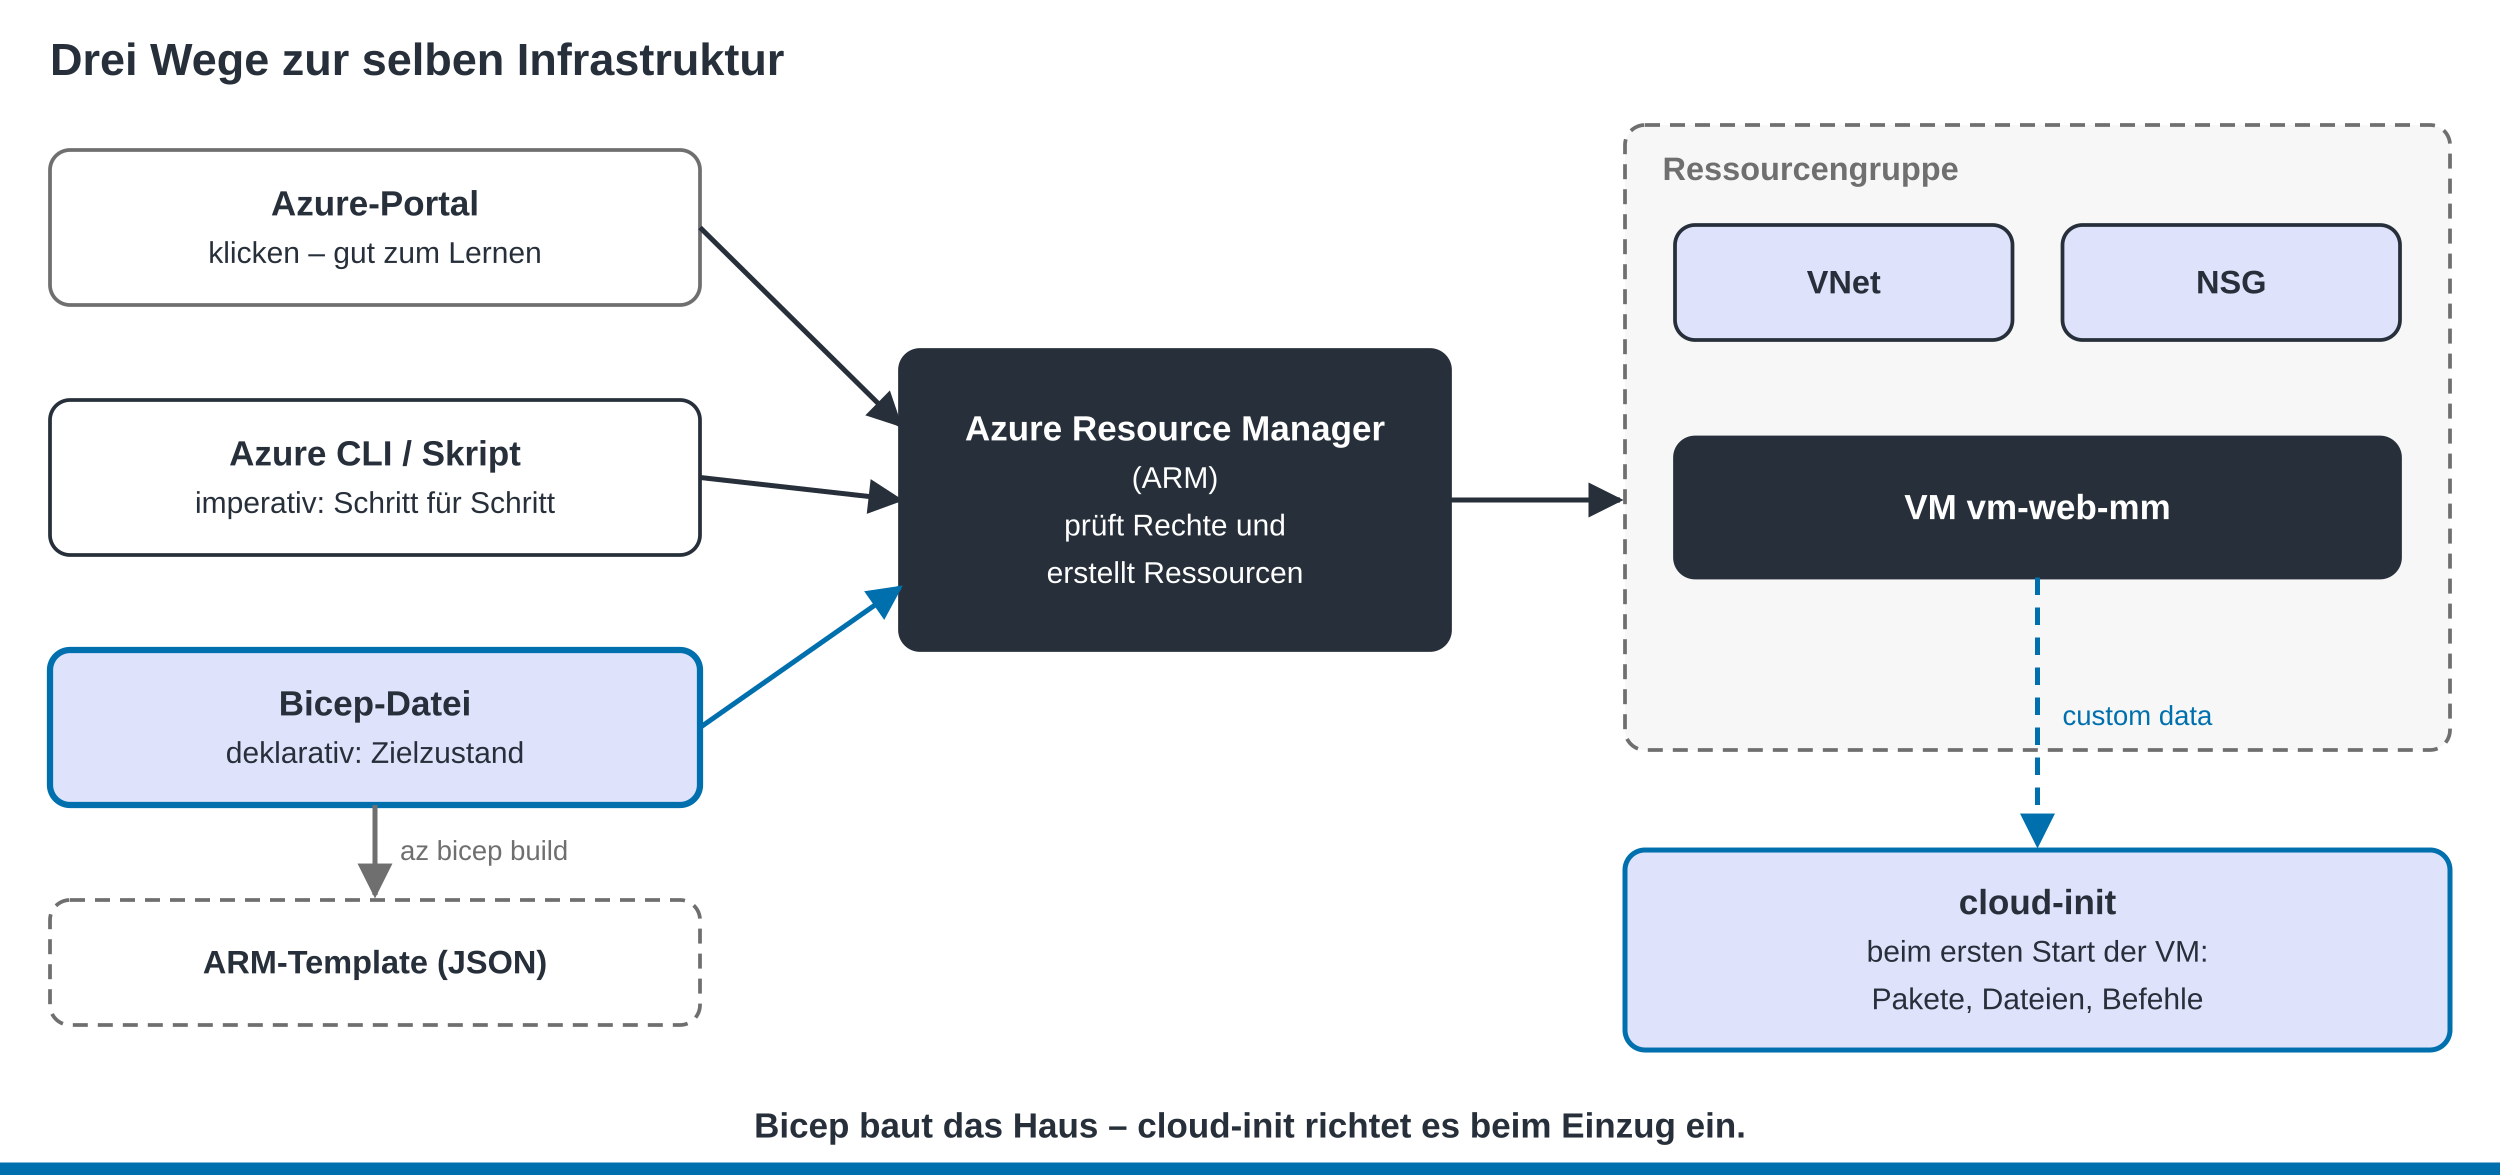
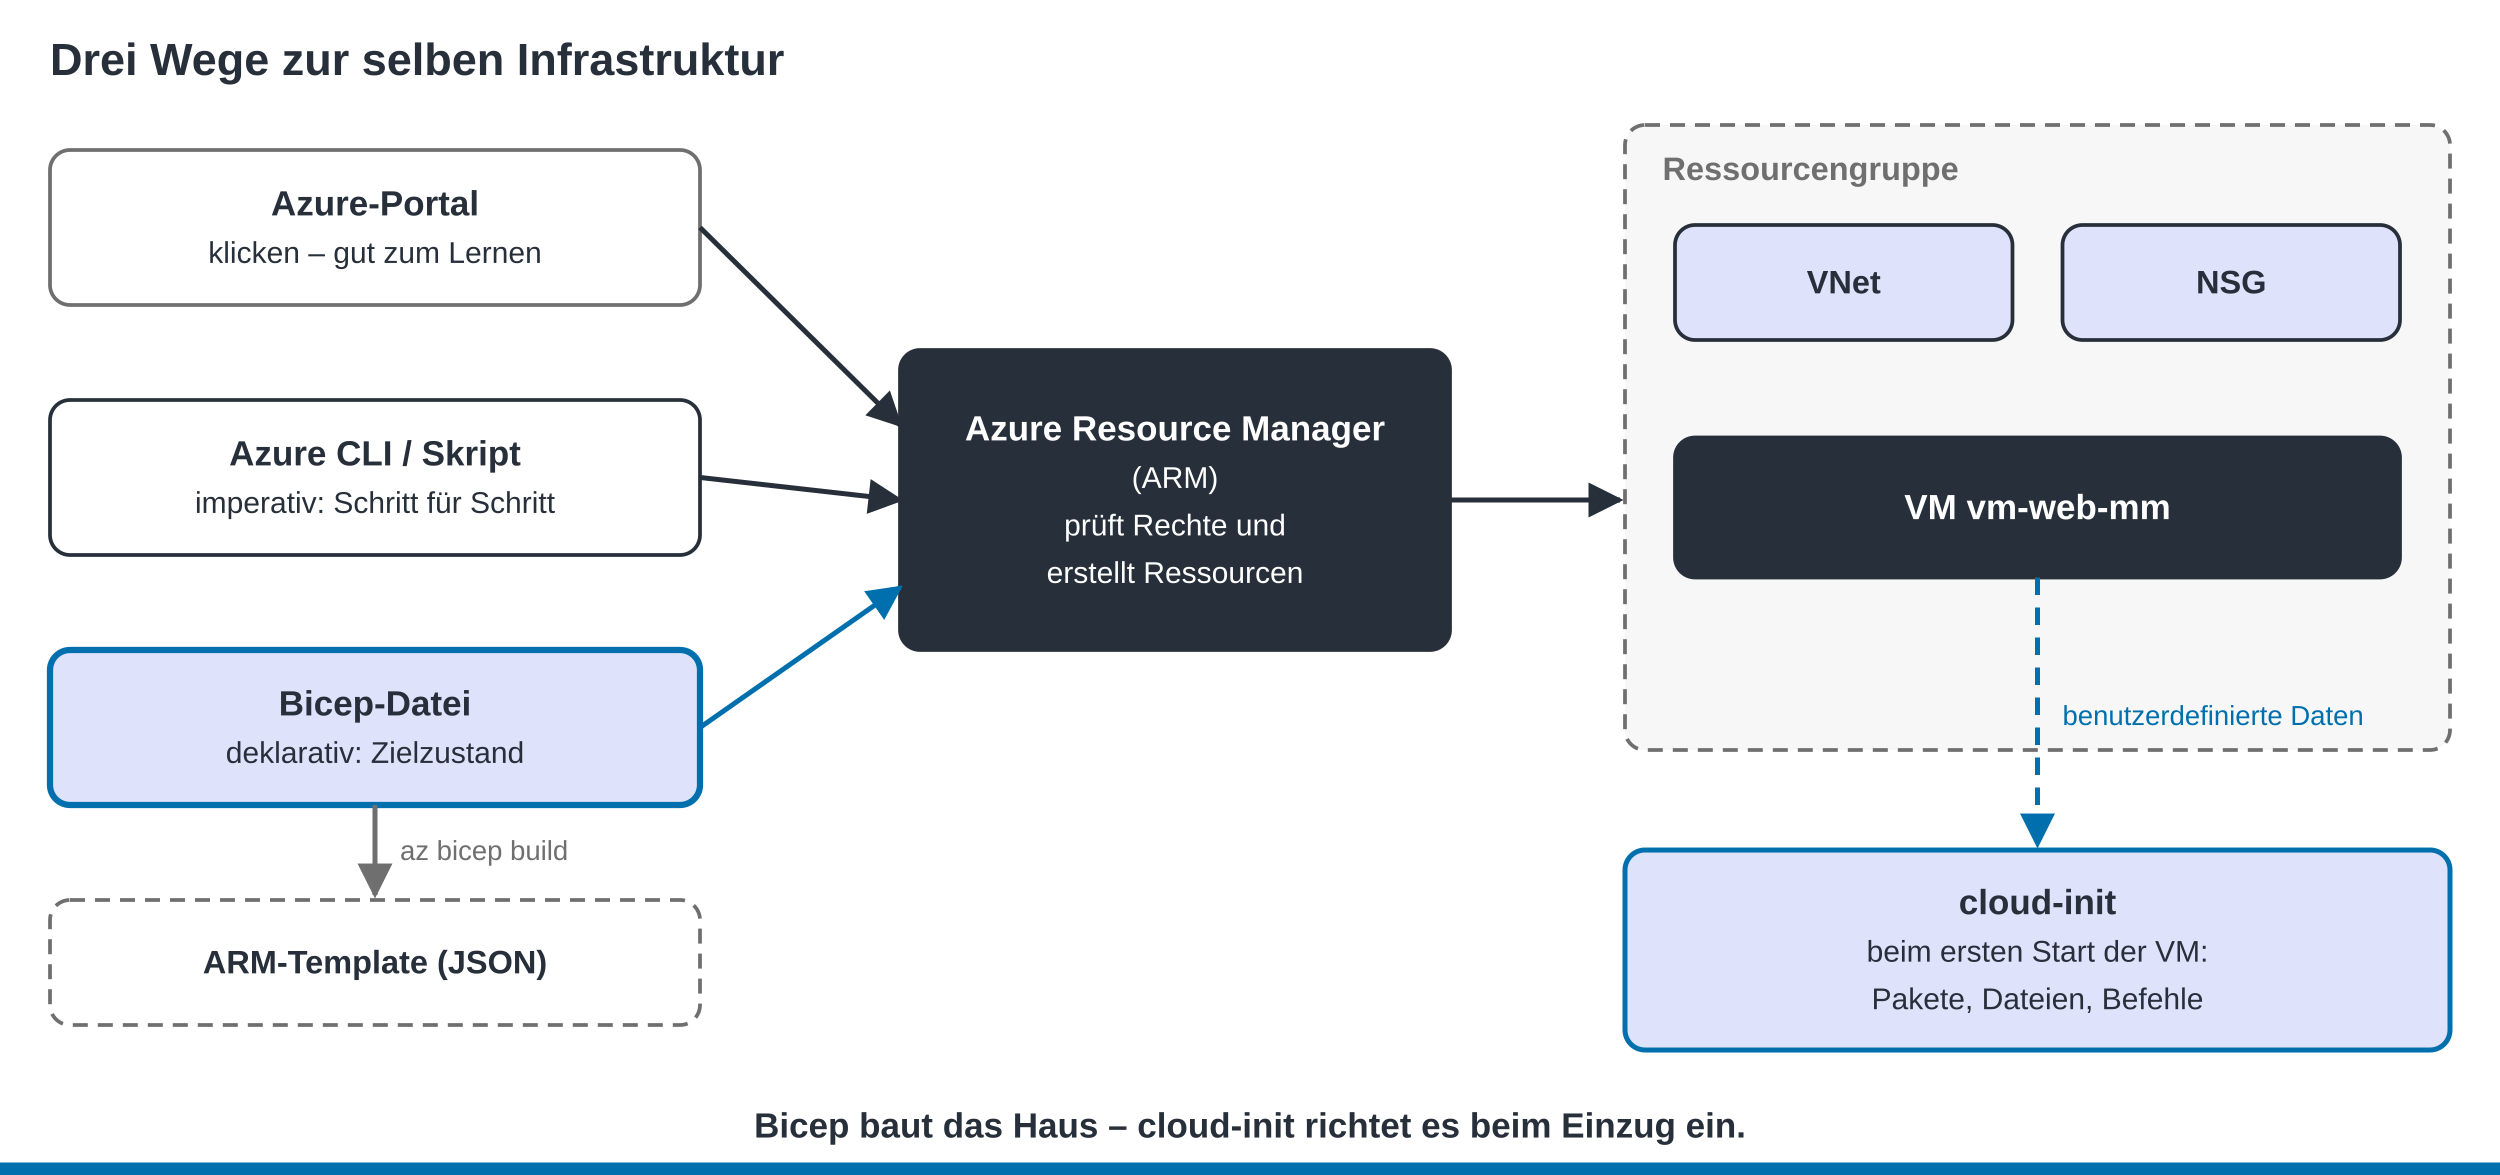
<svg xmlns="http://www.w3.org/2000/svg" viewBox="0 0 1000 470" width="1000" height="470" font-family="'Segoe UI', Arial, Helvetica, sans-serif" role="img" aria-label="Portal, CLI und Bicep laufen über den Azure Resource Manager; cloud-init richtet die VM beim ersten Start ein">
  <defs>
    <marker id="aD" viewBox="0 0 10 10" refX="9" refY="5" markerWidth="7" markerHeight="7" orient="auto-start-reverse">
      <path d="M0 0 L10 5 L0 10 z" fill="#27303A" />
    </marker>
    <marker id="aB" viewBox="0 0 10 10" refX="9" refY="5" markerWidth="7" markerHeight="7" orient="auto-start-reverse">
      <path d="M0 0 L10 5 L0 10 z" fill="#006FAD" />
    </marker>
    <marker id="aO" viewBox="0 0 10 10" refX="9" refY="5" markerWidth="7" markerHeight="7" orient="auto-start-reverse">
      <path d="M0 0 L10 5 L0 10 z" fill="#2E7D32" />
    </marker>
    <marker id="aN" viewBox="0 0 10 10" refX="9" refY="5" markerWidth="7" markerHeight="7" orient="auto-start-reverse">
      <path d="M0 0 L10 5 L0 10 z" fill="#B3261E" />
    </marker>
    <marker id="aG" viewBox="0 0 10 10" refX="9" refY="5" markerWidth="7" markerHeight="7" orient="auto-start-reverse">
      <path d="M0 0 L10 5 L0 10 z" fill="#6F6F6F" />
    </marker>
  </defs>
  <rect width="1000" height="470" fill="#FFFFFF" />
  <rect x="0" y="465" width="1000" height="5" fill="#006FAD" />
  <text x="20" y="30" font-size="18" fill="#27303A" font-weight="bold" text-anchor="start">Drei Wege zur selben Infrastruktur</text>
  <rect x="20" y="60" width="260" height="62" rx="8" fill="#FFFFFF" stroke="#6F6F6F" stroke-width="1.5" />
  <text x="150.0" y="86.167" font-size="14" fill="#27303A" font-weight="bold" text-anchor="middle">Azure-Portal</text>
  <text x="150.0" y="105.167" font-size="12" fill="#27303A" font-weight="normal" text-anchor="middle">klicken – gut zum Lernen</text>
  <rect x="20" y="160" width="260" height="62" rx="8" fill="#FFFFFF" stroke="#27303A" stroke-width="1.5" />
  <text x="150.0" y="186.167" font-size="14" fill="#27303A" font-weight="bold" text-anchor="middle">Azure CLI / Skript</text>
  <text x="150.0" y="205.167" font-size="12" fill="#27303A" font-weight="normal" text-anchor="middle">imperativ: Schritt für Schritt</text>
  <rect x="20" y="260" width="260" height="62" rx="8" fill="#DEE2FB" stroke="#006FAD" stroke-width="2.5" />
  <text x="150.0" y="286.167" font-size="14" fill="#27303A" font-weight="bold" text-anchor="middle">Bicep-Datei</text>
  <text x="150.0" y="305.167" font-size="12" fill="#27303A" font-weight="normal" text-anchor="middle">deklarativ: Zielzustand</text>
  <rect x="20" y="360" width="260" height="50" rx="8" fill="#FFFFFF" stroke="#6F6F6F" stroke-width="1.5" stroke-dasharray="6 4" />
  <text x="150.0" y="389.333" font-size="13" fill="#27303A" font-weight="bold" text-anchor="middle">ARM-Template (JSON)</text>
  <line x1="150" y1="322" x2="150" y2="358" stroke="#6F6F6F" stroke-width="2" marker-end="url(#aG)" />
  <text x="160" y="344" font-size="11" fill="#6F6F6F" font-weight="normal" text-anchor="start">az bicep build</text>
  <rect x="360" y="140" width="220" height="120" rx="8" fill="#27303A" stroke="#27303A" stroke-width="1.5" />
  <text x="470.0" y="176.167" font-size="14" fill="#FFFFFF" font-weight="bold" text-anchor="middle">Azure Resource Manager</text>
  <text x="470.0" y="195.167" font-size="12" fill="#FFFFFF" font-weight="normal" text-anchor="middle">(ARM)</text>
  <text x="470.0" y="214.167" font-size="12" fill="#FFFFFF" font-weight="normal" text-anchor="middle">prüft Rechte und</text>
  <text x="470.0" y="233.167" font-size="12" fill="#FFFFFF" font-weight="normal" text-anchor="middle">erstellt Ressourcen</text>
  <line x1="280" y1="91" x2="360" y2="170" stroke="#27303A" stroke-width="2" marker-end="url(#aD)" />
  <line x1="280" y1="191" x2="360" y2="200" stroke="#27303A" stroke-width="2" marker-end="url(#aD)" />
  <line x1="280" y1="291" x2="360" y2="235" stroke="#006FAD" stroke-width="2" marker-end="url(#aB)" />
  <rect x="650" y="50" width="330" height="250" rx="8" fill="#F7F7F7" stroke="#6F6F6F" stroke-width="1.5" stroke-dasharray="6 4" />
  <text x="665" y="72" font-size="13" fill="#6F6F6F" font-weight="bold" text-anchor="start">Ressourcengruppe</text>
  <rect x="670" y="90" width="135" height="46" rx="8" fill="#DEE2FB" stroke="#27303A" stroke-width="1.5" />
  <text x="737.5" y="117.333" font-size="13" fill="#27303A" font-weight="bold" text-anchor="middle">VNet</text>
  <rect x="825" y="90" width="135" height="46" rx="8" fill="#DEE2FB" stroke="#27303A" stroke-width="1.5" />
  <text x="892.5" y="117.333" font-size="13" fill="#27303A" font-weight="bold" text-anchor="middle">NSG</text>
  <rect x="670" y="175" width="290" height="56" rx="8" fill="#27303A" stroke="#27303A" stroke-width="1.5" />
  <text x="815.0" y="207.667" font-size="14" fill="#FFFFFF" font-weight="bold" text-anchor="middle">VM vm-web-mm</text>
  <line x1="580" y1="200" x2="648" y2="200" stroke="#27303A" stroke-width="2" marker-end="url(#aD)" />
  <rect x="650" y="340" width="330" height="80" rx="8" fill="#DEE2FB" stroke="#006FAD" stroke-width="2" />
  <text x="815.0" y="365.667" font-size="14" fill="#27303A" font-weight="bold" text-anchor="middle">cloud-init</text>
  <text x="815.0" y="384.667" font-size="12" fill="#27303A" font-weight="normal" text-anchor="middle">beim ersten Start der VM:</text>
  <text x="815.0" y="403.667" font-size="12" fill="#27303A" font-weight="normal" text-anchor="middle">Pakete, Dateien, Befehle</text>
  <line x1="815" y1="231" x2="815" y2="338" stroke="#006FAD" stroke-width="2" stroke-dasharray="7 5" marker-end="url(#aB)" />
-   <text x="825" y="290" font-size="11" fill="#006FAD" font-weight="normal" text-anchor="start">custom data</text>
+   <text x="825" y="290" font-size="11" fill="#006FAD" font-weight="normal" text-anchor="start">benutzerdefinierte Daten</text>
  <text x="500" y="455" font-size="14" fill="#27303A" font-weight="bold" text-anchor="middle">Bicep baut das Haus – cloud-init richtet es beim Einzug ein.</text>
</svg>
